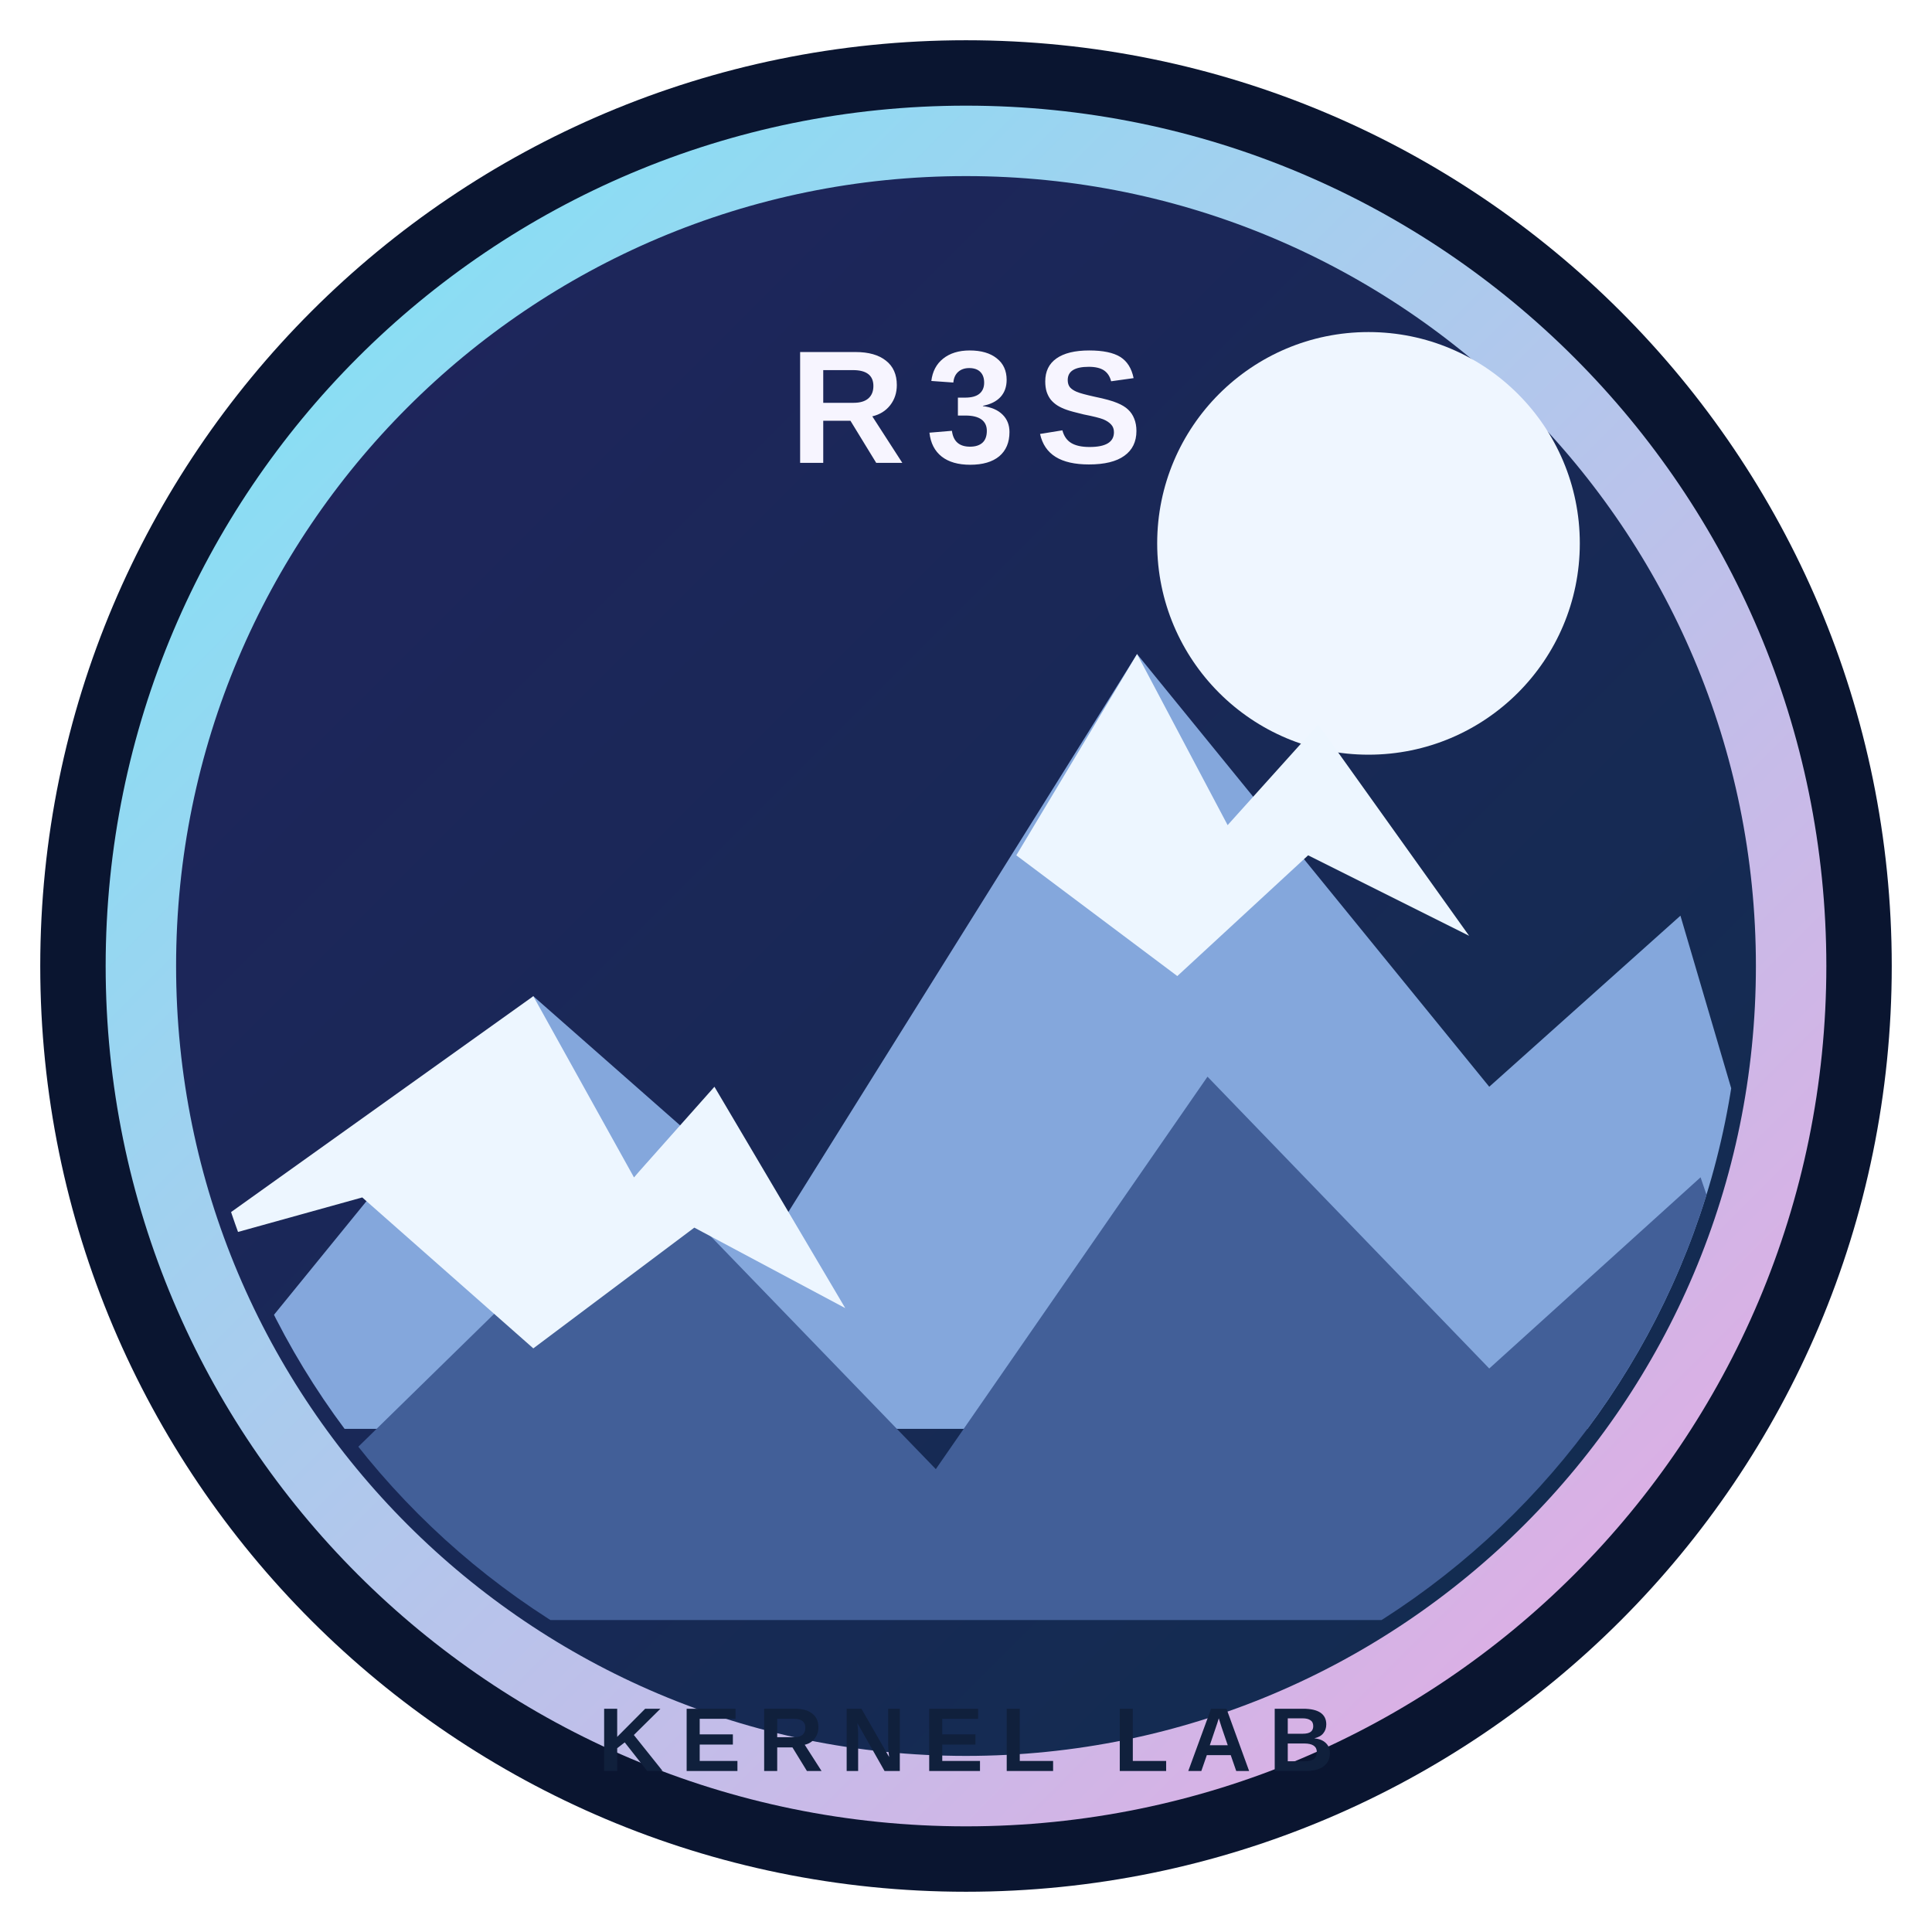
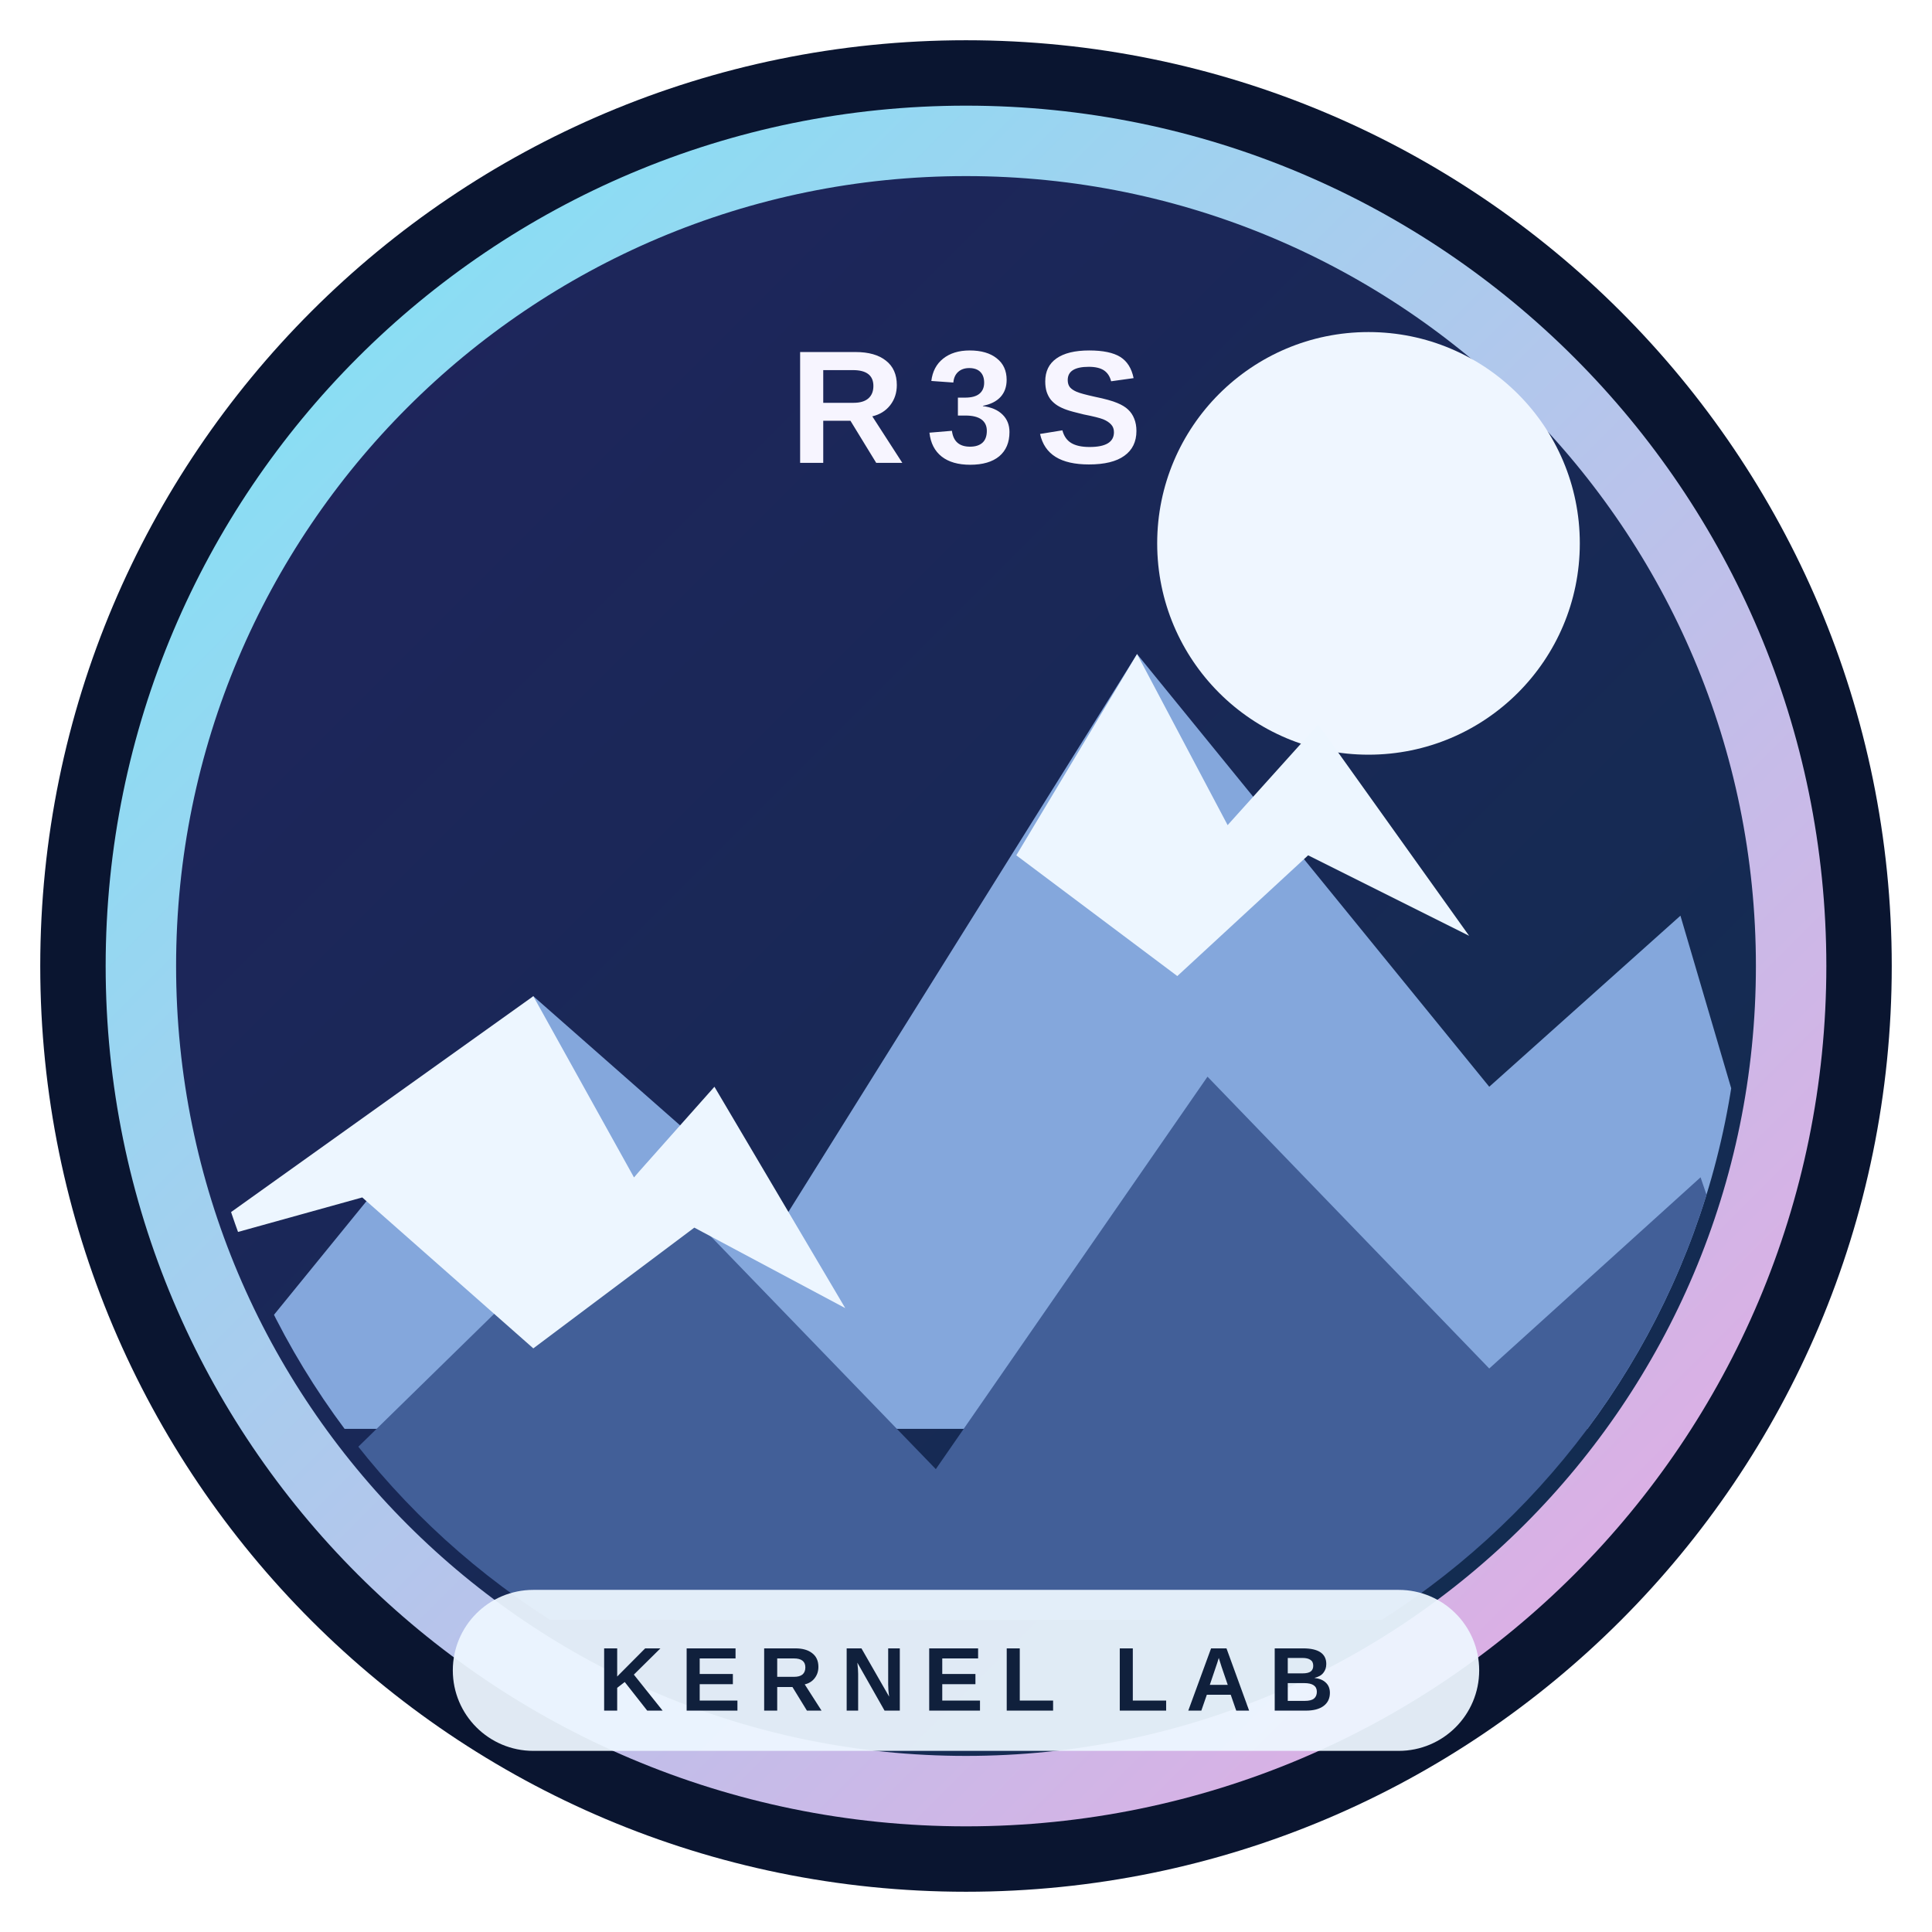
<svg xmlns="http://www.w3.org/2000/svg" width="192" height="192" viewBox="0 0 192 192" role="img" aria-label="RealS3S Kernel Lab logo">
  <defs>
    <linearGradient id="sky" x1="0" y1="0" x2="1" y2="1">
      <stop offset="0" stop-color="#20245d" />
      <stop offset="1" stop-color="#112d4f" />
    </linearGradient>
    <linearGradient id="rim" x1="0" y1="0" x2="1" y2="1">
      <stop offset="0" stop-color="#7de5f6" />
      <stop offset="1" stop-color="#e8a8e2" />
    </linearGradient>
    <clipPath id="mountain-area">
      <circle cx="96" cy="96" r="77" />
    </clipPath>
  </defs>
  <circle cx="96" cy="96" r="92" fill="#0a1530" />
  <circle cx="96" cy="96" r="82" fill="url(#sky)" stroke="url(#rim)" stroke-width="7" />
  <circle cx="136" cy="54" r="21" fill="#eff6ff" />
  <g clip-path="url(#mountain-area)">
    <path d="m18 142 35-43 25 22 35-56 35 43 19-17 15 51z" fill="#84a7dc" />
    <path d="m18 161 46-45 29 30 27-39 28 29 21-19 15 44z" fill="#425f98" />
    <path d="m53 99 10 18 8-9 13 22-15-8-16 12-17-15-18 5z" fill="#edf6ff" />
    <path d="m113 65 9 17 9-10 15 21-16-8-13 12-16-12z" fill="#edf6ff" />
  </g>
  <text x="96" y="46" fill="#f7f5ff" font-family="Arial, Helvetica, sans-serif" font-size="16" font-weight="800" letter-spacing="2" text-anchor="middle">R3S</text>
-   <text x="96" y="176" fill="#10203c" font-family="Arial, Helvetica, sans-serif" font-size="9" font-weight="800" letter-spacing="1.7" text-anchor="middle">KERNEL LAB</text>
+   <rect x="45" y="158" width="102" height="16" rx="8" fill="#edf6ff" opacity=".94" />
+   <text x="96" y="170" fill="#10203c" font-family="Arial, Helvetica, sans-serif" font-size="9" font-weight="800" letter-spacing="1.7" text-anchor="middle">KERNEL LAB</text>
</svg>
